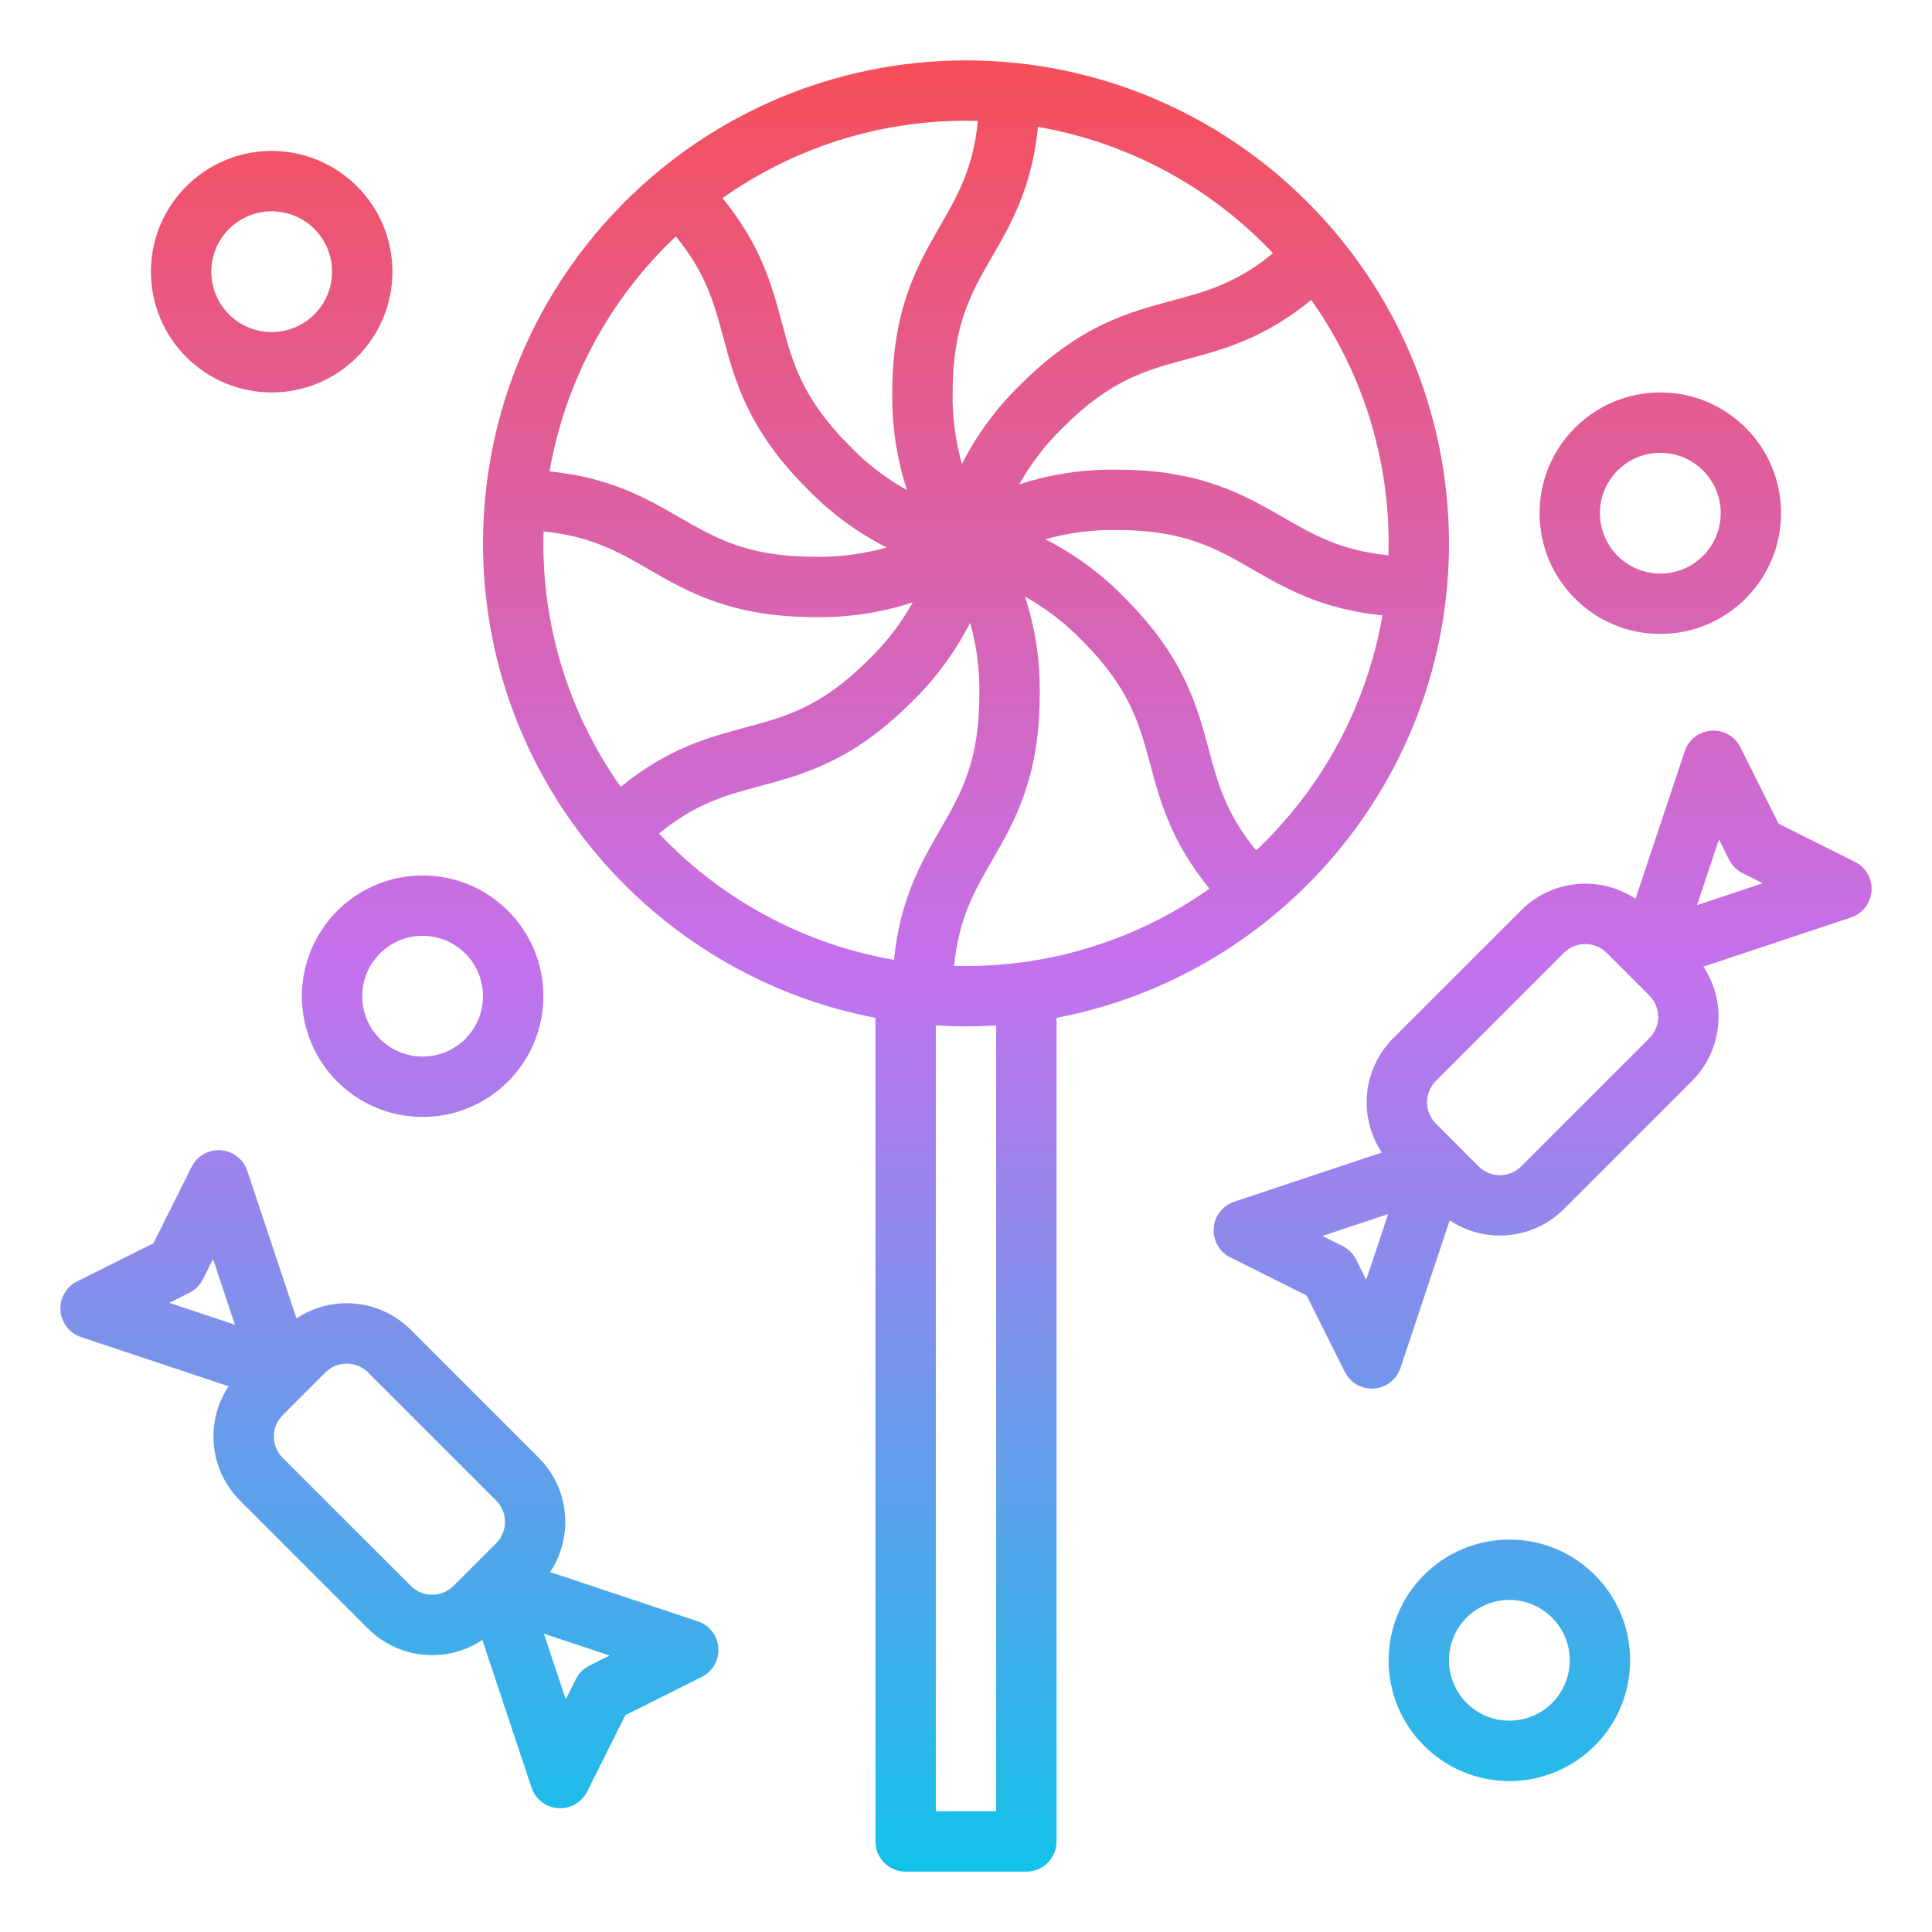
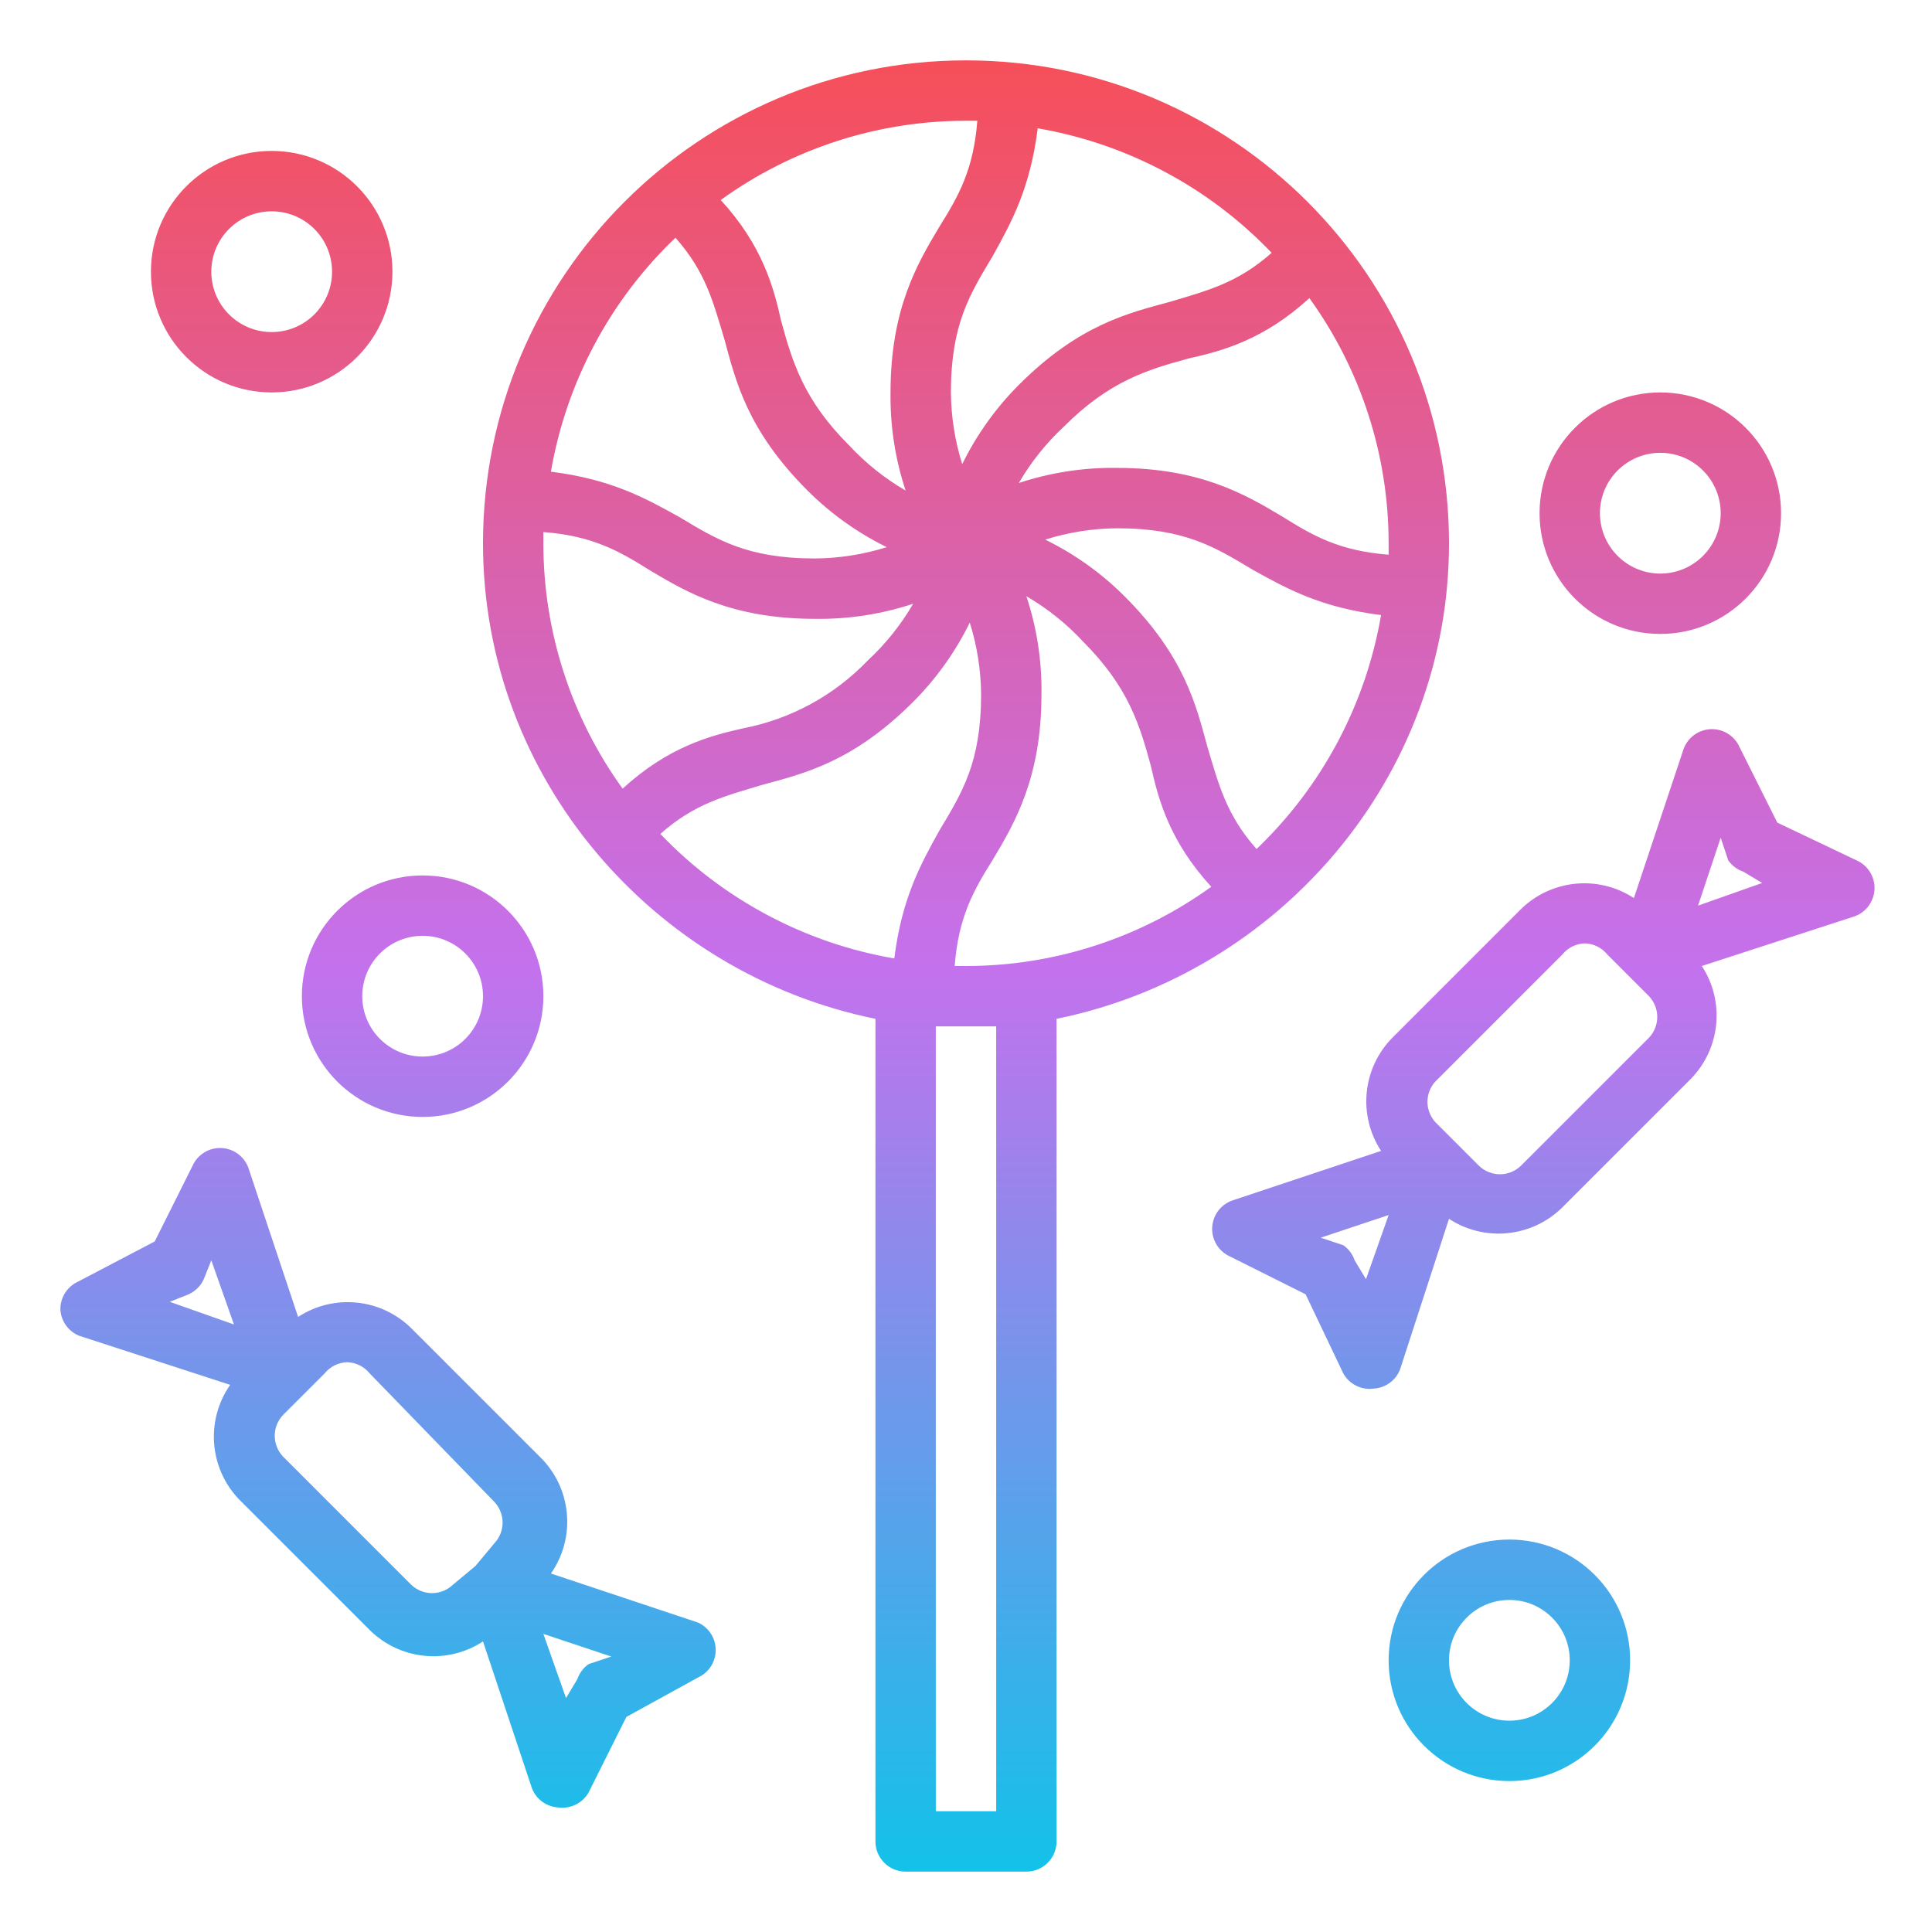
- <svg xmlns="http://www.w3.org/2000/svg" id="Gradient" height="512" viewBox="0 0 512 512" width="512">
-   <linearGradient id="linear-gradient" gradientUnits="userSpaceOnUse" x1="256.001" x2="256.001" y1="496" y2="16">
+ <svg xmlns="http://www.w3.org/2000/svg" height="512" width="512">
+   <linearGradient id="a" gradientUnits="userSpaceOnUse" x1="256" x2="256" y1="496" y2="16">
    <stop offset="0" stop-color="#12c2e9" />
    <stop offset=".5" stop-color="#c471ed" />
    <stop offset="1" stop-color="#f64f59" />
  </linearGradient>
-   <path d="m256 16a128.145 128.145 0 0 0 -128 128c0 62.377 44.854 114.467 104 125.734v218.266a8 8 0 0 0 8 8h32a8 8 0 0 0 8-8v-218.266c59.147-11.266 104-63.356 104-125.734a128.144 128.144 0 0 0 -128-128zm81.359 51.11c-9.758 8-17.793 10.16-26.86 12.592-11.423 3.064-24.369 6.537-40.025 22.193a79.4 79.4 0 0 0 -15.554 21.065 65.2 65.2 0 0 1 -2.458-18.96c0-17.857 4.851-26.266 10.468-36 4.988-8.645 10.537-18.264 12.148-34.365a111.9 111.9 0 0 1 62.281 33.475zm-65.713 91.007a65.192 65.192 0 0 1 15.146 11.67c12.626 12.626 15.141 22 18.053 32.857 2.583 9.63 5.458 20.344 15.679 32.852a111.384 111.384 0 0 1 -64.524 20.504c-1.054 0-2.1-.018-3.153-.047 1.237-12.582 5.387-19.816 10.083-27.956 5.91-10.244 12.609-21.855 12.609-44a79.417 79.417 0 0 0 -3.893-25.88zm-12.492-126.07c-1.238 12.582-5.387 19.815-10.083 27.953-5.91 10.244-12.609 21.855-12.609 44a79.4 79.4 0 0 0 3.9 25.891 65.224 65.224 0 0 1 -15.143-11.668c-12.627-12.628-15.143-22.005-18.056-32.861-2.584-9.631-5.46-20.346-15.683-32.856a111.383 111.383 0 0 1 64.52-20.506c1.055 0 2.106.018 3.154.047zm-80.044 30.6c8 9.76 10.163 17.8 12.6 26.864 3.064 11.423 6.539 24.371 22.2 40.028a79.423 79.423 0 0 0 21.054 15.548 65.2 65.2 0 0 1 -18.964 2.452c-17.857 0-26.266-4.851-36-10.469-8.646-4.987-18.265-10.537-34.366-12.147a111.9 111.9 0 0 1 33.476-62.281zm-35.063 78.2c12.583 1.238 19.816 5.387 27.956 10.084 10.245 5.91 21.856 12.609 44 12.609a79.413 79.413 0 0 0 25.887-3.895 65.236 65.236 0 0 1 -11.667 15.14c-12.628 12.628-22 15.143-32.861 18.056-9.631 2.585-20.346 5.46-32.855 15.683a111.375 111.375 0 0 1 -20.507-64.524c0-1.055.018-2.106.047-3.154zm30.6 80.044c9.76-8 17.8-10.163 26.864-12.6 11.424-3.065 24.371-6.539 40.028-22.2a79.414 79.414 0 0 0 15.549-21.054 65.206 65.206 0 0 1 2.451 18.963c0 17.858-4.851 26.267-10.468 36-4.988 8.645-10.537 18.265-12.148 34.366a111.9 111.9 0 0 1 -62.281-33.476zm89.353 259.109h-16v-208.257c2.647.164 5.313.257 8 .257s5.353-.093 8-.257zm68.891-254.642c-8-9.758-10.161-17.793-12.593-26.859-3.064-11.423-6.537-24.37-22.193-40.025a79.382 79.382 0 0 0 -21.065-15.554 65.2 65.2 0 0 1 18.96-2.459c17.857 0 26.265 4.851 36 10.468 8.646 4.988 18.265 10.538 34.365 12.148a111.9 111.9 0 0 1 -33.474 62.281zm35.063-78.2c-12.582-1.238-19.815-5.387-27.954-10.084-10.245-5.91-21.855-12.609-44-12.609a79.384 79.384 0 0 0 -25.887 3.9 65.215 65.215 0 0 1 11.672-15.149c12.626-12.625 22-15.14 32.856-18.052 9.631-2.583 20.345-5.458 32.852-15.679a111.374 111.374 0 0 1 20.507 64.515q0 1.583-.046 3.154zm-287.954 116.842a32 32 0 1 0 32-32 32.036 32.036 0 0 0 -32 32zm48 0a16 16 0 1 1 -16-16 16.018 16.018 0 0 1 16 16zm344-128a32 32 0 1 0 -32 32 32.035 32.035 0 0 0 32-32zm-48 0a16 16 0 1 1 16 16 16.019 16.019 0 0 1 -16-16zm-56 304a32 32 0 1 0 32-32 32.036 32.036 0 0 0 -32 32zm48 0a16 16 0 1 1 -16-16 16.018 16.018 0 0 1 16 16zm-344-400a32 32 0 1 0 32 32 32.036 32.036 0 0 0 -32-32zm0 48a16 16 0 1 1 16-16 16.019 16.019 0 0 1 -16 16zm-55.979 259.312a8 8 0 0 0 5.45 7.023l39.119 13.04a24.018 24.018 0 0 0 3.01 30.282l33.94 33.943a24.019 24.019 0 0 0 30.282 3.008l13.04 39.12a8 8 0 0 0 7.022 5.45c.191.014.38.02.57.02a8 8 0 0 0 7.152-4.423l10.122-20.242 20.242-10.123a8 8 0 0 0 -1.048-14.744l-39.13-13.044a24.037 24.037 0 0 0 -3-30.279l-33.938-33.943a24.021 24.021 0 0 0 -30.283-3.008l-13.04-39.12a8 8 0 0 0 -14.745-1.047l-10.121 20.244-20.242 10.121a8 8 0 0 0 -4.402 7.722zm140.167 94.1a7.993 7.993 0 0 0 -3.578 3.578l-2.677 5.353-5.8-17.41 17.41 5.8zm-64.3-80.04a7.949 7.949 0 0 1 5.657 2.343l33.94 33.941a8.009 8.009 0 0 1 0 11.314l-5.655 5.654-5.655 5.654a8.009 8.009 0 0 1 -11.314 0l-33.949-33.935a8.01 8.01 0 0 1 0-11.314l11.314-11.313a7.948 7.948 0 0 1 5.657-2.343zm-41.682-18.785a8 8 0 0 0 3.577-3.578l2.676-5.352 5.8 17.409-17.41-5.8zm319-67.44a24.019 24.019 0 0 0 -3.006 30.283l-39.119 13.04a8 8 0 0 0 -1.048 14.744l20.242 10.121 10.125 20.243a8 8 0 0 0 7.147 4.422c.189 0 .379-.007.57-.02a8 8 0 0 0 7.022-5.45l13.04-39.12a24.016 24.016 0 0 0 30.282-3.008l33.939-33.941a24.018 24.018 0 0 0 3.009-30.282l39.119-13.04a8 8 0 0 0 1.048-14.745l-20.242-10.122-10.12-20.242a8 8 0 0 0 -14.744 1.048l-13.04 39.122a24.017 24.017 0 0 0 -30.283 3.008zm-7.139 64-2.677-5.353a8 8 0 0 0 -3.578-3.578l-5.352-2.676 17.41-5.8zm93.474-116.687 2.677 5.353a8 8 0 0 0 3.577 3.578l5.353 2.676-17.41 5.8zm-35.423 27.72a7.973 7.973 0 0 1 5.657 2.34l5.656 5.656 5.656 5.656a8 8 0 0 1 0 11.314l-33.942 33.94a8 8 0 0 1 -11.314 0l-5.656-5.656-5.656-5.656a8 8 0 0 1 0-11.314l33.941-33.941a7.974 7.974 0 0 1 5.658-2.339z" fill="url(#linear-gradient)" />
+   <path d="M256 16a128 128 0 00-128 128c0 62 45 114 104 126v218a8 8 0 008 8h32a8 8 0 008-8V270c59-12 104-64 104-126A128 128 0 00256 16zm81 51c-9 8-17 10-27 13-11 3-24 6-40 22a79 79 0 00-15 21 65 65 0 01-3-19c0-18 5-26 11-36 5-9 10-18 12-34a112 112 0 0162 33zm-65 91a65 65 0 0115 12c12 12 15 22 18 33 2 9 5 20 16 32a111 111 0 01-65 21h-3c1-13 5-20 10-28 6-10 13-22 13-44a79 79 0 00-4-26zM259 32c-1 13-5 20-10 28-6 10-13 22-13 44a79 79 0 004 26 65 65 0 01-15-12c-12-12-15-22-18-33-2-9-5-20-16-32a111 111 0 0165-21h3zm-80 31c8 9 10 17 13 27 3 11 6 24 22 40a79 79 0 0021 15 65 65 0 01-19 3c-18 0-26-5-36-11-9-5-18-10-34-12a112 112 0 0133-62zm-35 78c13 1 20 5 28 10 10 6 22 13 44 13a79 79 0 0026-4 65 65 0 01-12 15 62 62 0 01-33 18c-9 2-20 5-32 16a111 111 0 01-21-65v-3zm31 80c9-8 17-10 27-13 11-3 24-6 40-22a79 79 0 0015-21 65 65 0 013 19c0 18-5 26-11 36-5 9-10 18-12 34a112 112 0 01-62-33zm89 259h-16V272h16zm69-255c-8-9-10-17-13-27-3-11-6-24-22-40a79 79 0 00-21-15 65 65 0 0119-3c18 0 26 5 36 11 9 5 18 10 34 12a112 112 0 01-33 62zm35-78c-13-1-20-5-28-10-10-6-22-13-44-13a79 79 0 00-26 4 65 65 0 0112-15c12-12 22-15 33-18 9-2 20-5 32-16a111 111 0 0121 65v3zM80 264a32 32 0 1032-32 32 32 0 00-32 32zm48 0a16 16 0 11-16-16 16 16 0 0116 16zm344-128a32 32 0 10-32 32 32 32 0 0032-32zm-48 0a16 16 0 1116 16 16 16 0 01-16-16zm-56 304a32 32 0 1032-32 32 32 0 00-32 32zm48 0a16 16 0 11-16-16 16 16 0 0116 16zM72 40a32 32 0 1032 32 32 32 0 00-32-32zm0 48a16 16 0 1116-16 16 16 0 01-16 16zM16 347a8 8 0 005 7l40 13a24 24 0 003 31l34 34a24 24 0 0030 3l13 39a8 8 0 007 5 8 8 0 008-4l10-20 20-11a8 8 0 00-1-14l-39-13a24 24 0 00-3-31l-34-34a24 24 0 00-30-3l-13-39a8 8 0 00-15-1l-10 20-21 11a8 8 0 00-4 7zm140 94a8 8 0 00-3 4l-3 5-6-17 18 6zm-64-80a8 8 0 016 3l33 34a8 8 0 010 11l-5 6-6 5a8 8 0 01-11 0l-34-34a8 8 0 010-11l11-11a8 8 0 016-3zm-42-18a8 8 0 004-4l2-5 6 17-17-6zm319-68a24 24 0 00-3 30l-39 13a8 8 0 00-1 15l20 10 10 21a8 8 0 008 4 8 8 0 007-5l13-40a24 24 0 0030-3l34-34a24 24 0 003-30l40-13a8 8 0 001-15l-21-10-10-20a8 8 0 00-15 1l-13 39a24 24 0 00-30 3zm-7 64l-3-5a8 8 0 00-3-4l-6-2 18-6zm94-117l2 6a8 8 0 004 3l5 3-17 6zm-36 28a8 8 0 016 3l5 5 6 6a8 8 0 010 11l-34 34a8 8 0 01-11 0l-6-6-5-5a8 8 0 010-12l33-33a8 8 0 016-3z" fill="url(#a)" />
</svg>
